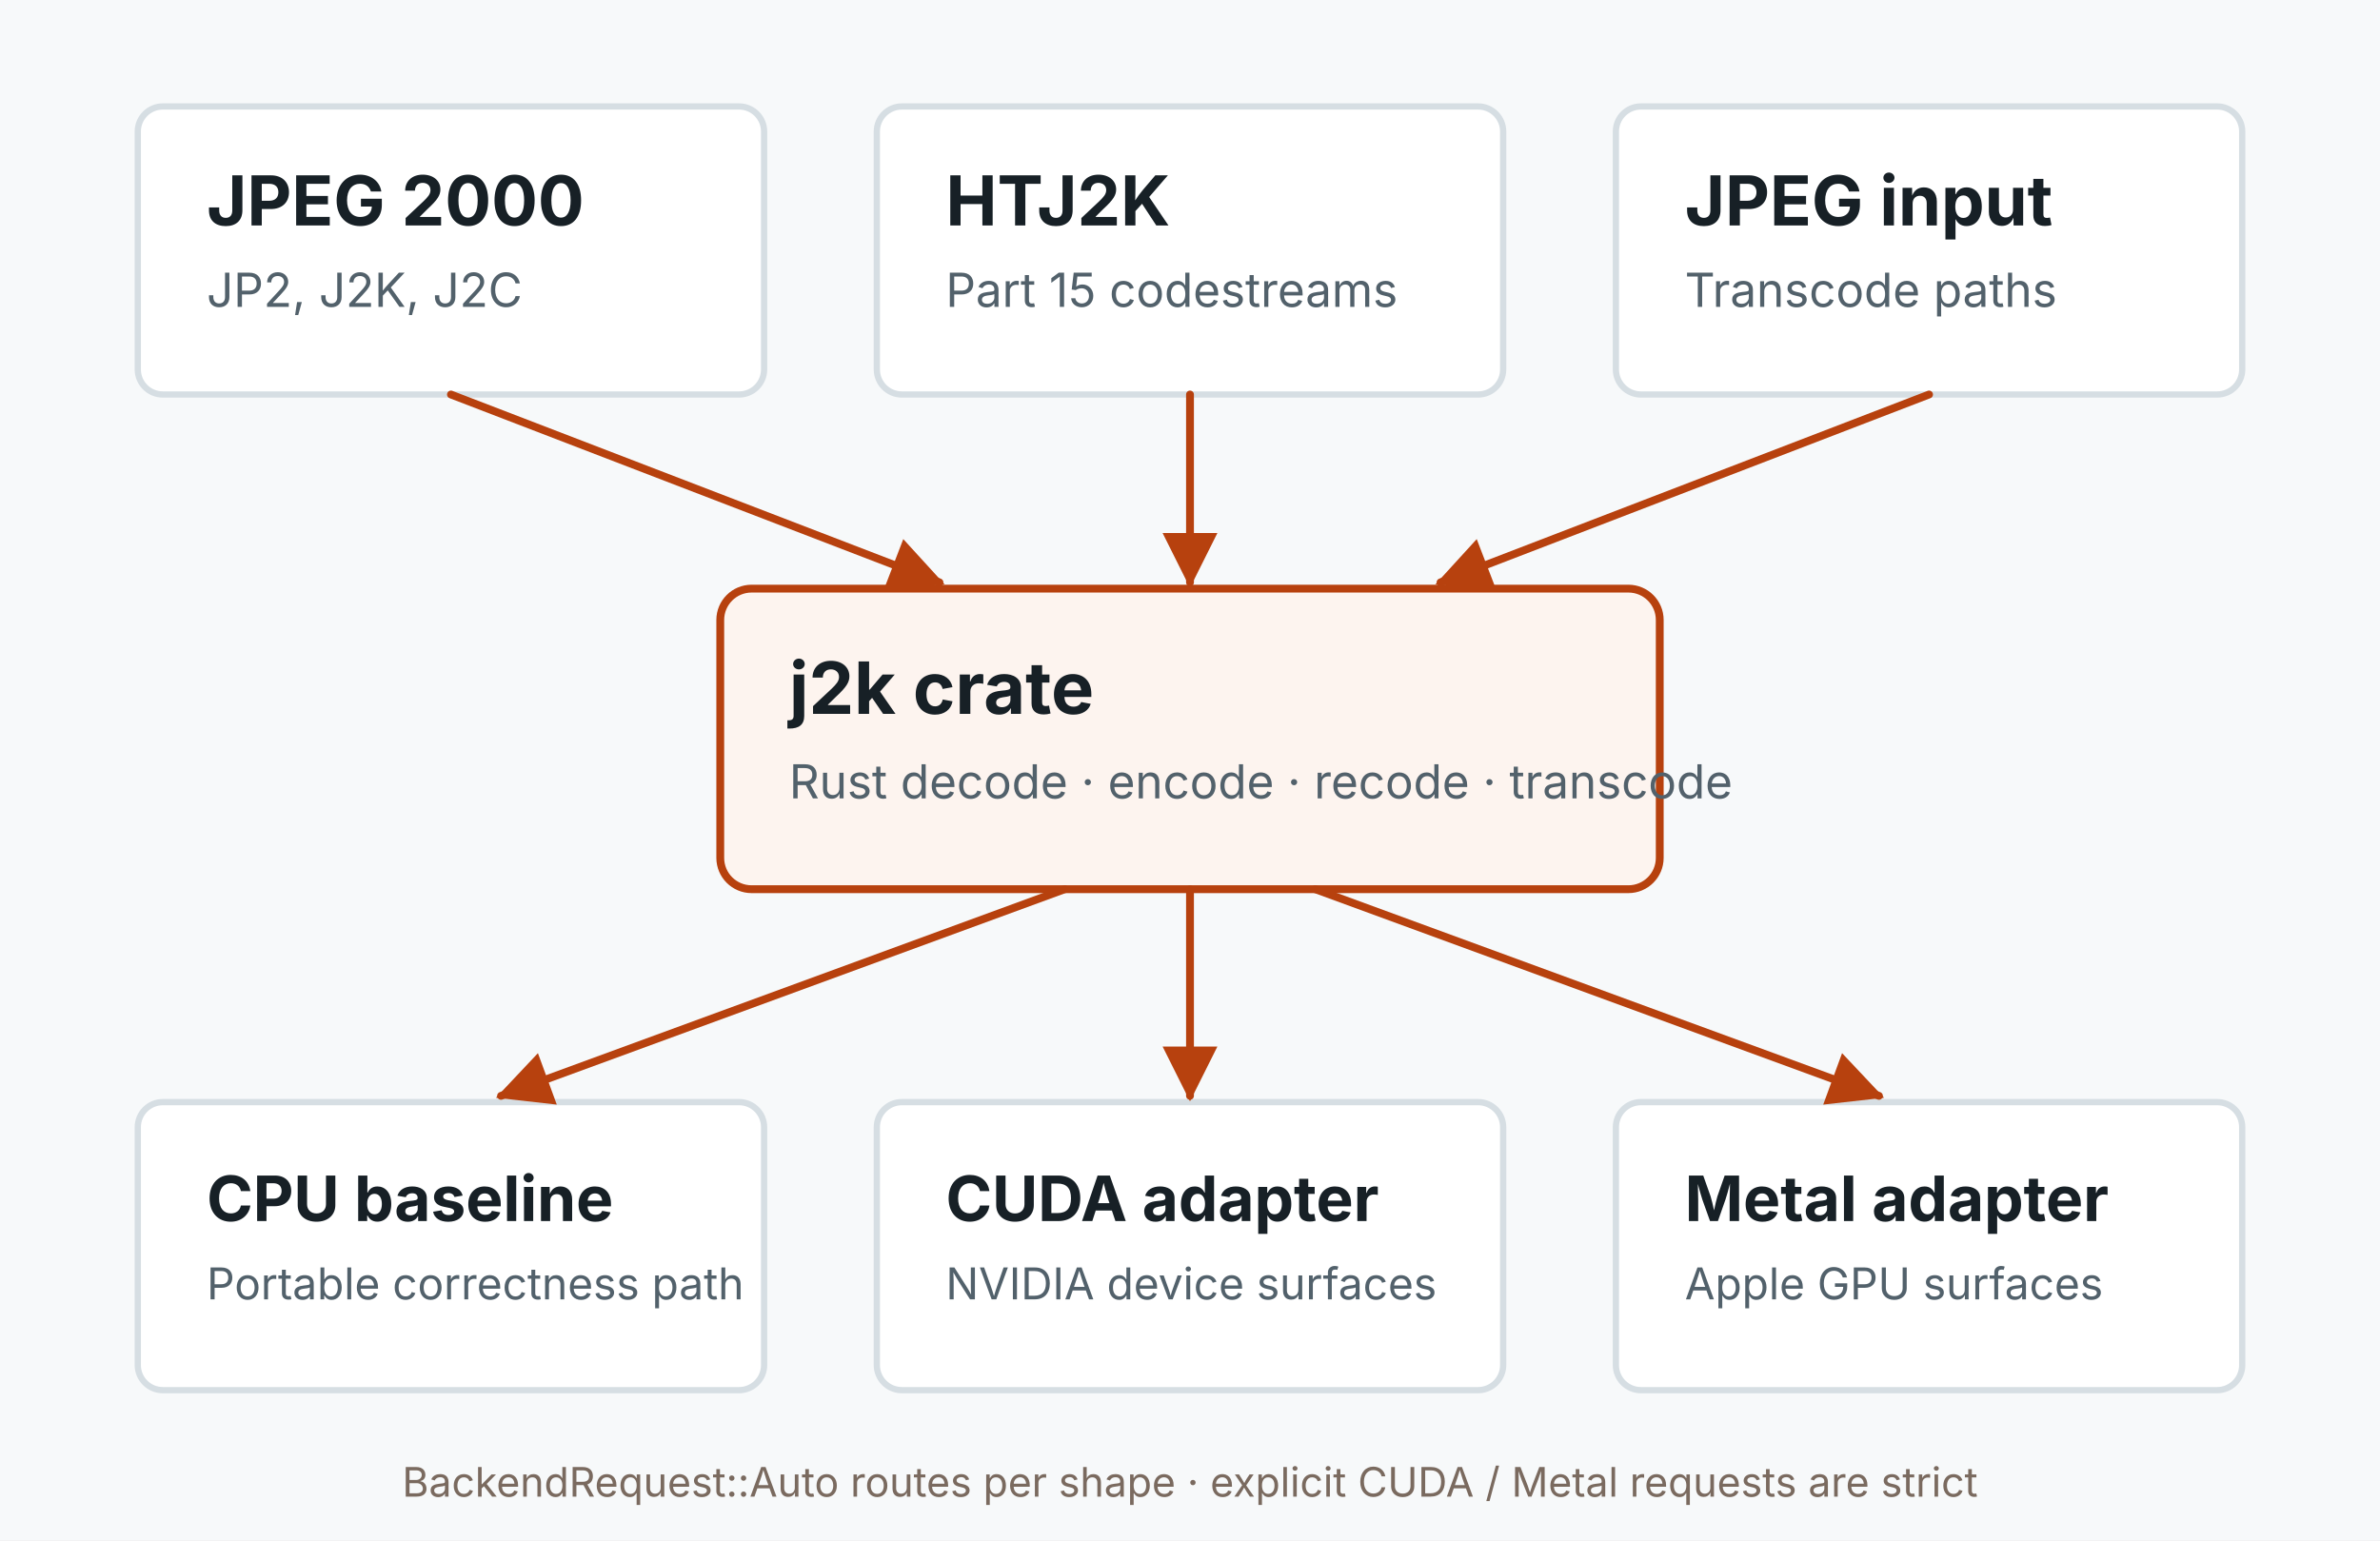
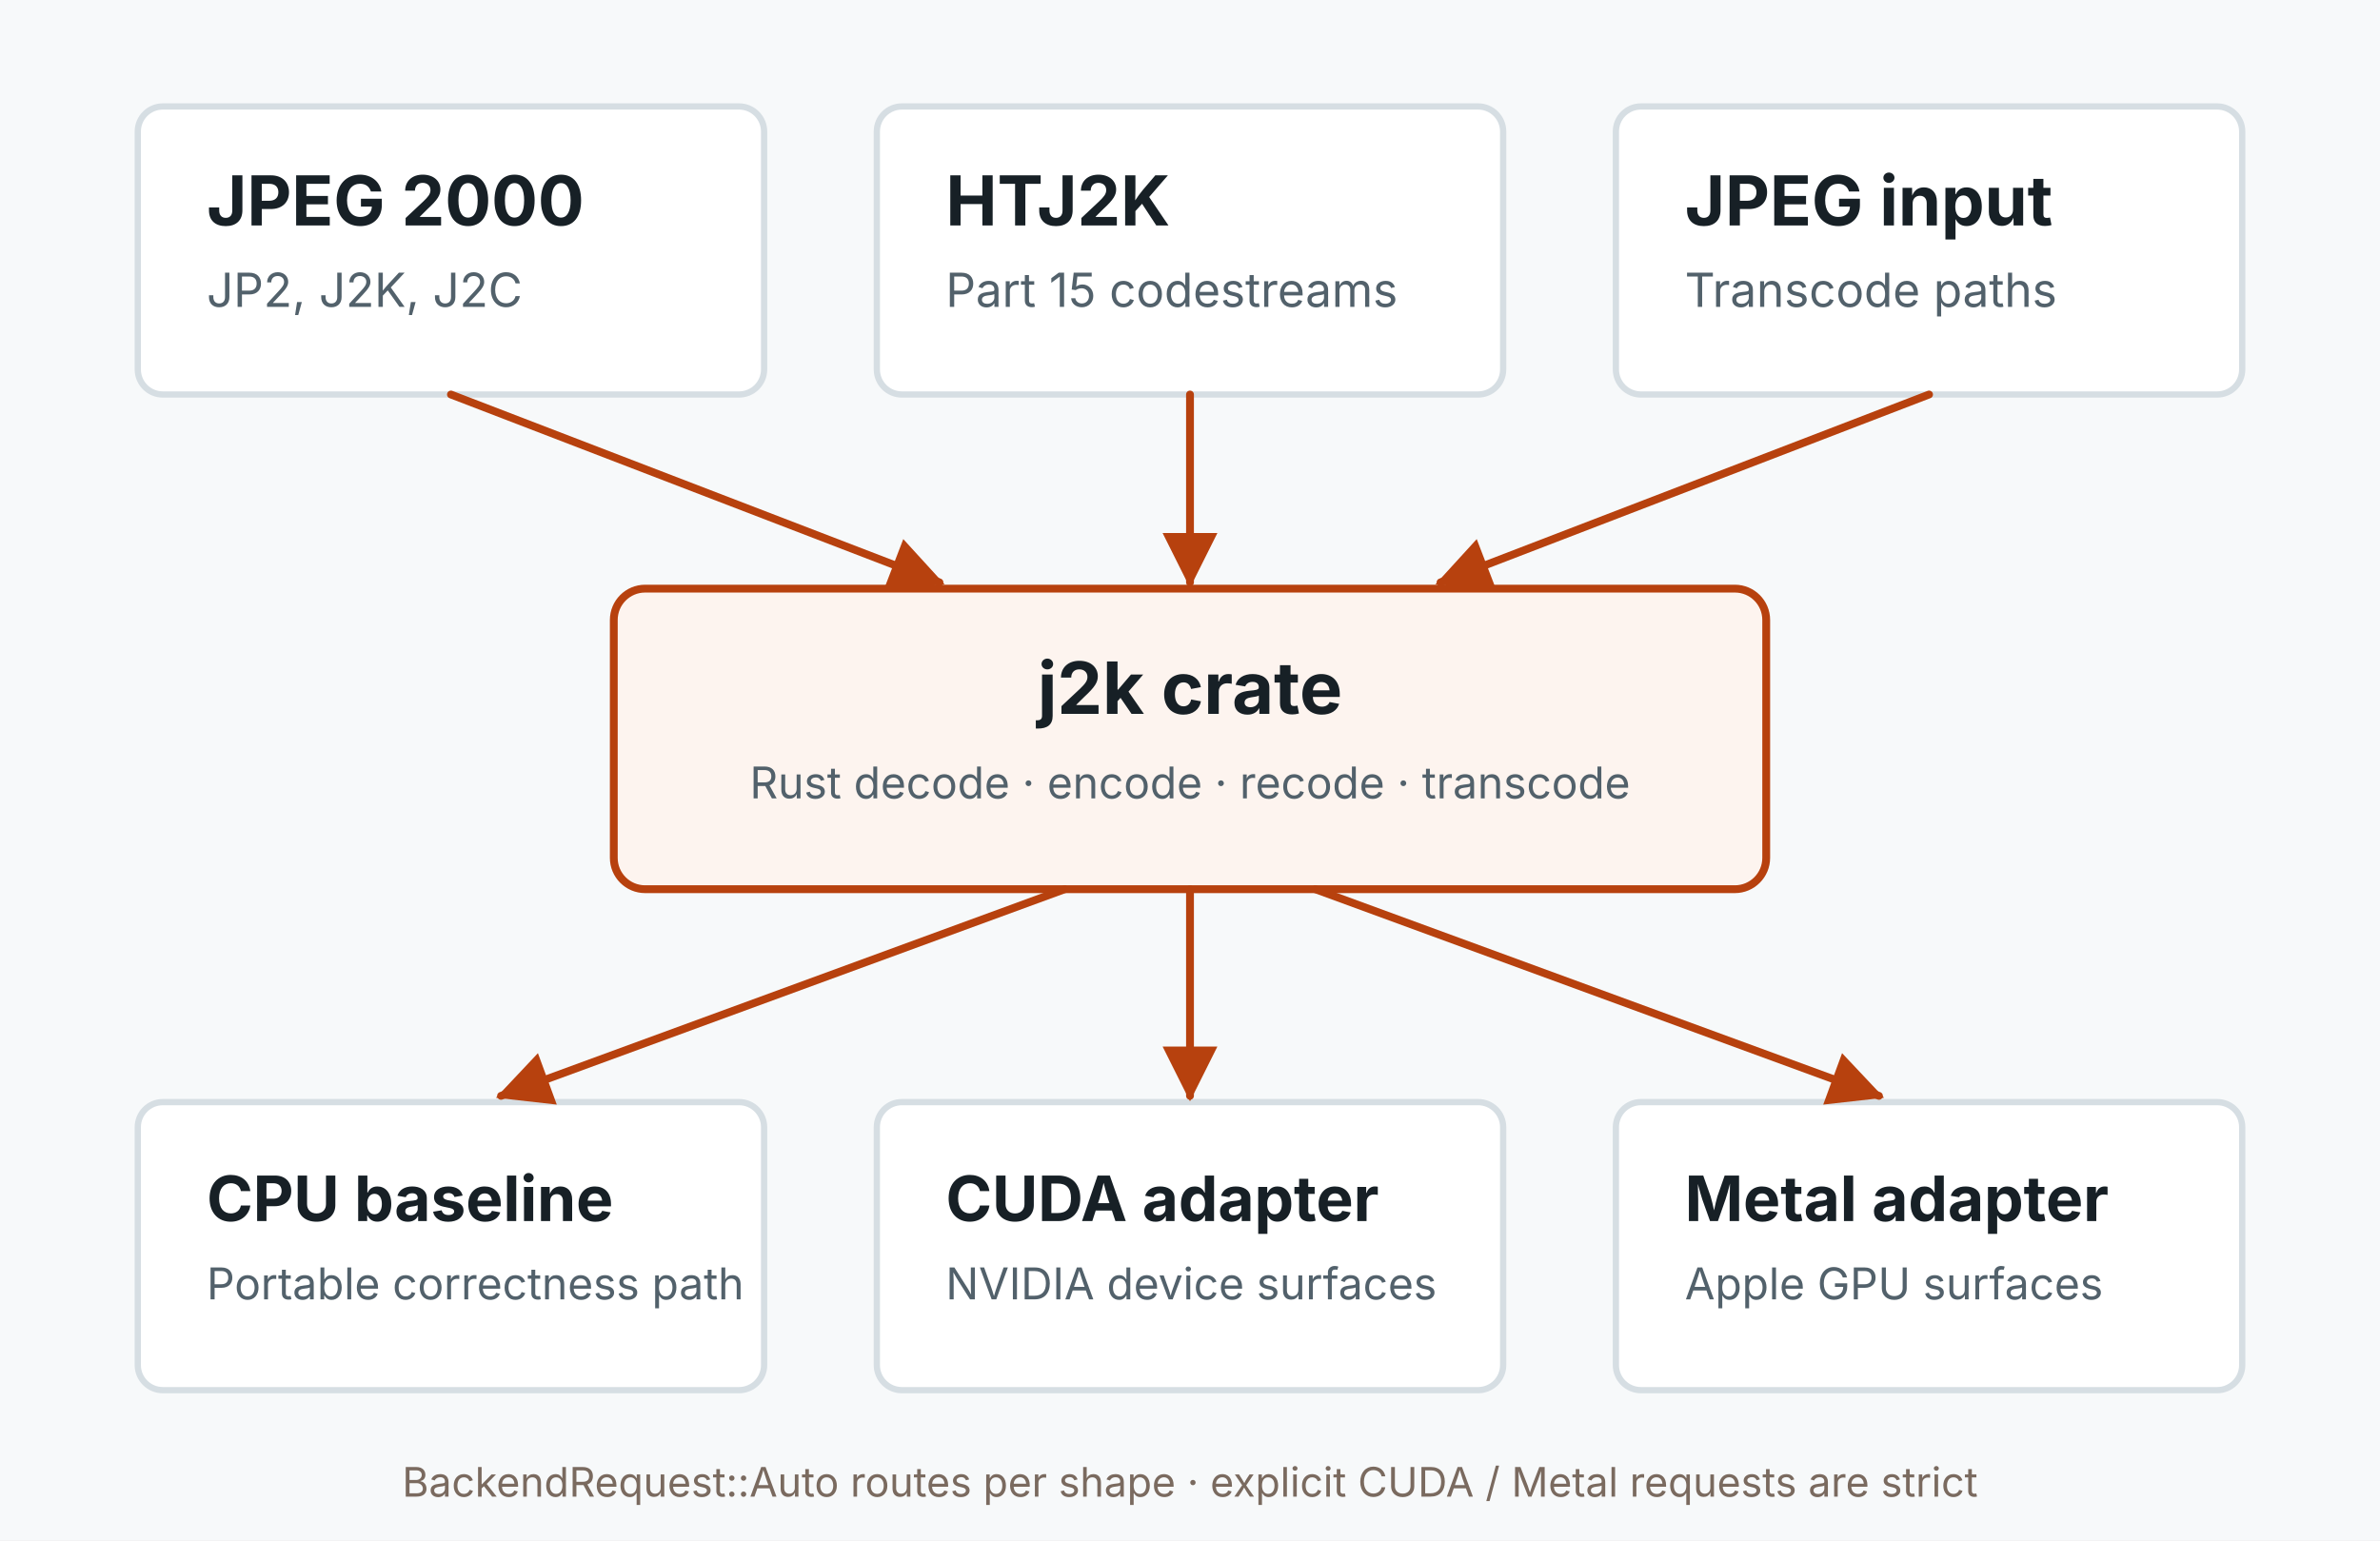
<svg xmlns="http://www.w3.org/2000/svg" viewBox="0 0 760 492" role="img" aria-labelledby="title desc">
  <defs>
    <marker id="arrow" viewBox="0 0 10 10" refX="9" refY="5" markerWidth="7" markerHeight="7" orient="auto-start-reverse">
      <path d="M0 0 L10 5 L0 10 z" fill="#b7410e" />
    </marker>
  </defs>
  <rect width="760" height="492" fill="#f7f9fa" />
  <g fill="#ffffff" stroke="#d6dee3" stroke-width="2">
    <rect x="44" y="34" width="200" height="92" rx="8" />
    <rect x="280" y="34" width="200" height="92" rx="8" />
    <rect x="516" y="34" width="200" height="92" rx="8" />
    <rect x="44" y="352" width="200" height="92" rx="8" />
    <rect x="280" y="352" width="200" height="92" rx="8" />
    <rect x="516" y="352" width="200" height="92" rx="8" />
  </g>
-   <rect x="230" y="188" width="300" height="96" rx="10" fill="#fdf4ef" stroke="#b7410e" stroke-width="2.5" />
+   <rect x="196" y="188" width="368" height="96" rx="10" fill="#fdf4ef" stroke="#b7410e" stroke-width="2.5" />
  <g font-family="Inter, Arial, sans-serif" fill="#172026">
    <text x="66" y="72" font-size="22" font-weight="700">JPEG 2000</text>
    <text x="66" y="98" font-size="15" fill="#52616b">JP2, J2K, J2C</text>
    <text x="302" y="72" font-size="22" font-weight="700">HTJ2K</text>
    <text x="302" y="98" font-size="15" fill="#52616b">Part 15 codestreams</text>
    <text x="538" y="72" font-size="22" font-weight="700">JPEG input</text>
    <text x="538" y="98" font-size="15" fill="#52616b">Transcode paths</text>
-     <text x="252" y="228" font-size="23" font-weight="700">j2k crate</text>
-     <text x="252" y="255" font-size="15" fill="#52616b">Rust decode · encode · recode · transcode</text>
+     <text x="380" y="228" text-anchor="middle" font-size="23" font-weight="700">j2k crate</text>
+     <text x="380" y="255" text-anchor="middle" font-size="14" fill="#52616b">Rust decode · encode · recode · transcode</text>
    <text x="66" y="390" font-size="20" font-weight="700">CPU baseline</text>
    <text x="66" y="415" font-size="14" fill="#52616b">Portable correctness path</text>
    <text x="302" y="390" font-size="20" font-weight="700">CUDA adapter</text>
    <text x="302" y="415" font-size="14" fill="#52616b">NVIDIA device surfaces</text>
    <text x="538" y="390" font-size="20" font-weight="700">Metal adapter</text>
    <text x="538" y="415" font-size="14" fill="#52616b">Apple GPU surfaces</text>
  </g>
  <text x="380" y="478" text-anchor="middle" font-family="Inter, Arial, sans-serif" font-size="13" fill="#7a6a5f">BackendRequest::Auto routes per shape · explicit CUDA / Metal requests are strict</text>
  <g stroke="#b7410e" stroke-width="2.5" fill="none" stroke-linecap="round">
    <path d="M144 126 L300 186" marker-end="url(#arrow)" />
    <path d="M380 126 L380 186" marker-end="url(#arrow)" />
    <path d="M616 126 L460 186" marker-end="url(#arrow)" />
  </g>
  <g stroke="#b7410e" stroke-width="2.5" fill="none" stroke-linecap="round">
    <path d="M340 284 L160 350" marker-end="url(#arrow)" />
    <path d="M380 284 L380 350" marker-end="url(#arrow)" />
    <path d="M420 284 L600 350" marker-end="url(#arrow)" />
  </g>
</svg>
